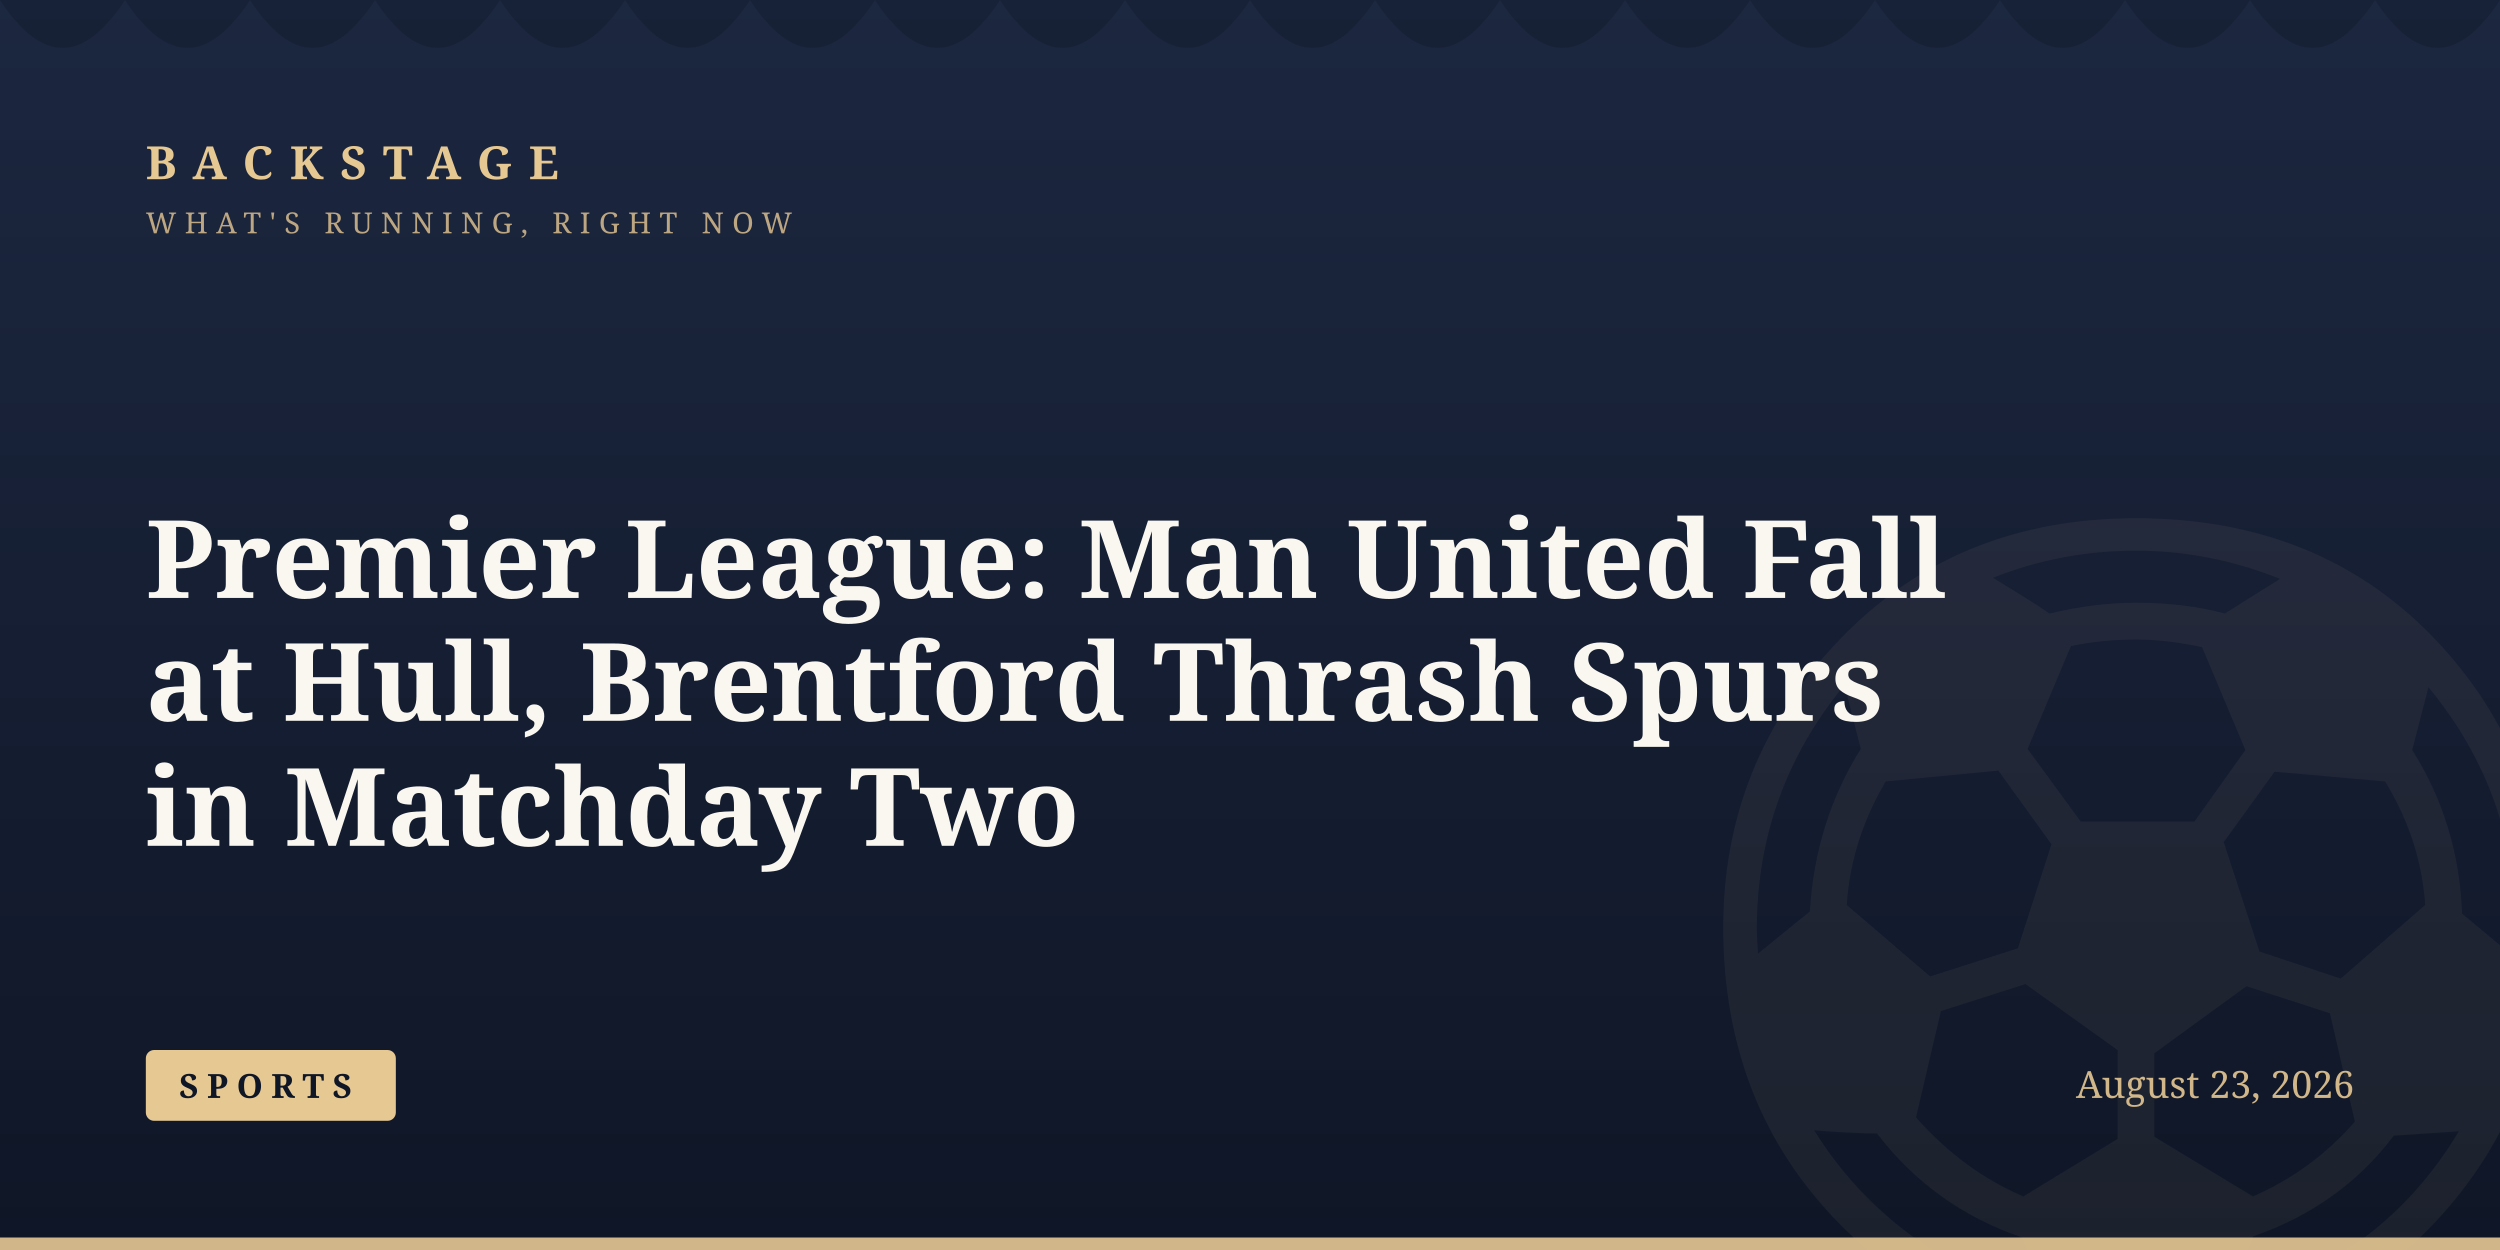
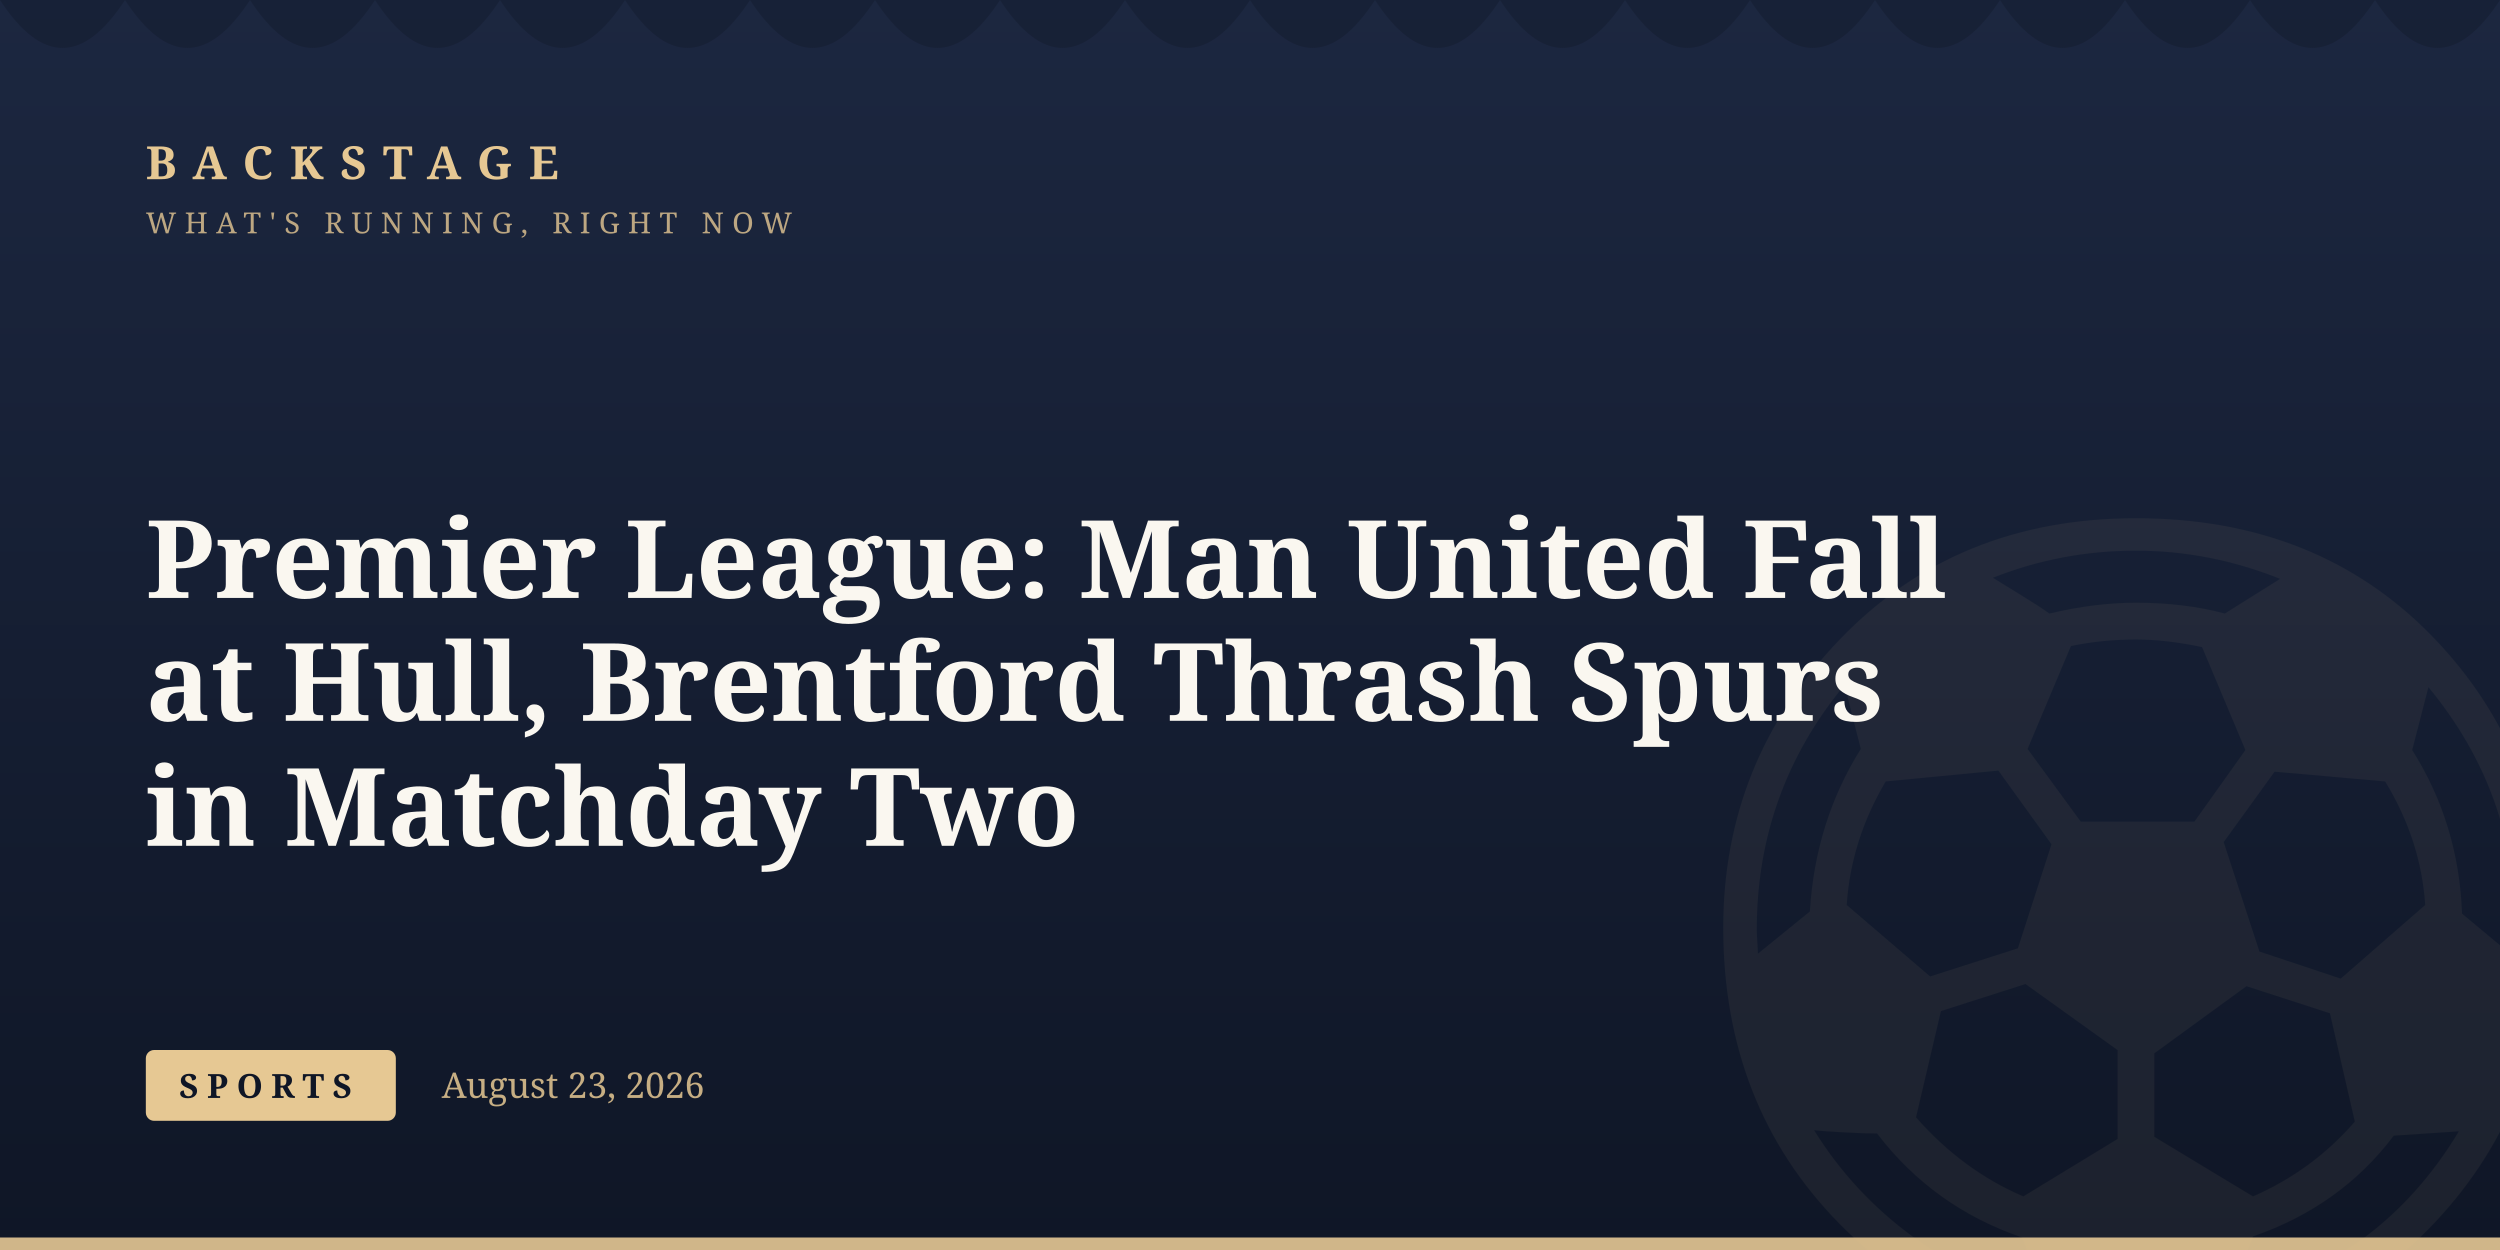
<svg xmlns="http://www.w3.org/2000/svg" viewBox="0 0 1200 600" width="1200" height="600" font-family="Georgia, 'Roboto Slab', serif">
  <defs>
    <linearGradient id="g" x1="0" y1="0" x2="0" y2="1">
      <stop offset="0" stop-color="#1C2740" />
      <stop offset="1" stop-color="#0f1626" />
    </linearGradient>
  </defs>
  <rect width="1200" height="600" fill="url(#g)" />
  <path d="M 0 0 Q 30 46 60 0 Z" fill="#0f1626" opacity="0.35" />
  <path d="M 60 0 Q 90 46 120 0 Z" fill="#0f1626" opacity="0.35" />
  <path d="M 120 0 Q 150 46 180 0 Z" fill="#0f1626" opacity="0.35" />
  <path d="M 180 0 Q 210 46 240 0 Z" fill="#0f1626" opacity="0.35" />
  <path d="M 240 0 Q 270 46 300 0 Z" fill="#0f1626" opacity="0.35" />
  <path d="M 300 0 Q 330 46 360 0 Z" fill="#0f1626" opacity="0.35" />
  <path d="M 360 0 Q 390 46 420 0 Z" fill="#0f1626" opacity="0.35" />
  <path d="M 420 0 Q 450 46 480 0 Z" fill="#0f1626" opacity="0.35" />
  <path d="M 480 0 Q 510 46 540 0 Z" fill="#0f1626" opacity="0.35" />
  <path d="M 540 0 Q 570 46 600 0 Z" fill="#0f1626" opacity="0.35" />
  <path d="M 600 0 Q 630 46 660 0 Z" fill="#0f1626" opacity="0.35" />
  <path d="M 660 0 Q 690 46 720 0 Z" fill="#0f1626" opacity="0.35" />
  <path d="M 720 0 Q 750 46 780 0 Z" fill="#0f1626" opacity="0.35" />
  <path d="M 780 0 Q 810 46 840 0 Z" fill="#0f1626" opacity="0.35" />
  <path d="M 840 0 Q 870 46 900 0 Z" fill="#0f1626" opacity="0.35" />
  <path d="M 900 0 Q 930 46 960 0 Z" fill="#0f1626" opacity="0.35" />
  <path d="M 960 0 Q 990 46 1020 0 Z" fill="#0f1626" opacity="0.35" />
  <path d="M 1020 0 Q 1050 46 1080 0 Z" fill="#0f1626" opacity="0.35" />
  <path d="M 1080 0 Q 1110 46 1140 0 Z" fill="#0f1626" opacity="0.35" />
  <path d="M 1140 0 Q 1170 46 1200 0 Z" fill="#0f1626" opacity="0.35" />
  <text x="1025" y="470" font-size="520" fill="#e6c893" opacity="0.06" text-anchor="middle" dominant-baseline="middle">⚽</text>
  <text x="70" y="86" font-size="22" letter-spacing="8" fill="#e6c893" font-weight="bold">BACKSTAGE</text>
  <text x="70" y="112" font-size="14" letter-spacing="4" fill="#e6c893" opacity="0.8">WHAT'S RUNNING, RIGHT NOW</text>
  <text font-size="52" font-weight="bold" fill="#faf7f0">
    <tspan x="70" y="287">Premier League: Man United Fall</tspan>
    <tspan x="70" y="346">at Hull, Brentford Thrash Spurs</tspan>
    <tspan x="70" y="406">in Matchday Two</tspan>
  </text>
  <rect x="70" y="504" width="120" height="34" rx="4" fill="#e6c893" />
  <text x="86" y="527" font-size="16" letter-spacing="4" fill="#0f1626" font-weight="bold">SPORTS</text>
-   <text x="1130" y="527" font-size="18" fill="#e6c893" text-anchor="end" opacity="0.9">August 23, 2026</text>
+   <text x="212" y="527" font-size="17" fill="#e6c893" opacity="0.85">August 23, 2026</text>
  <rect x="0" y="594" width="1200" height="6" fill="#e6c893" opacity="0.9" />
</svg>
